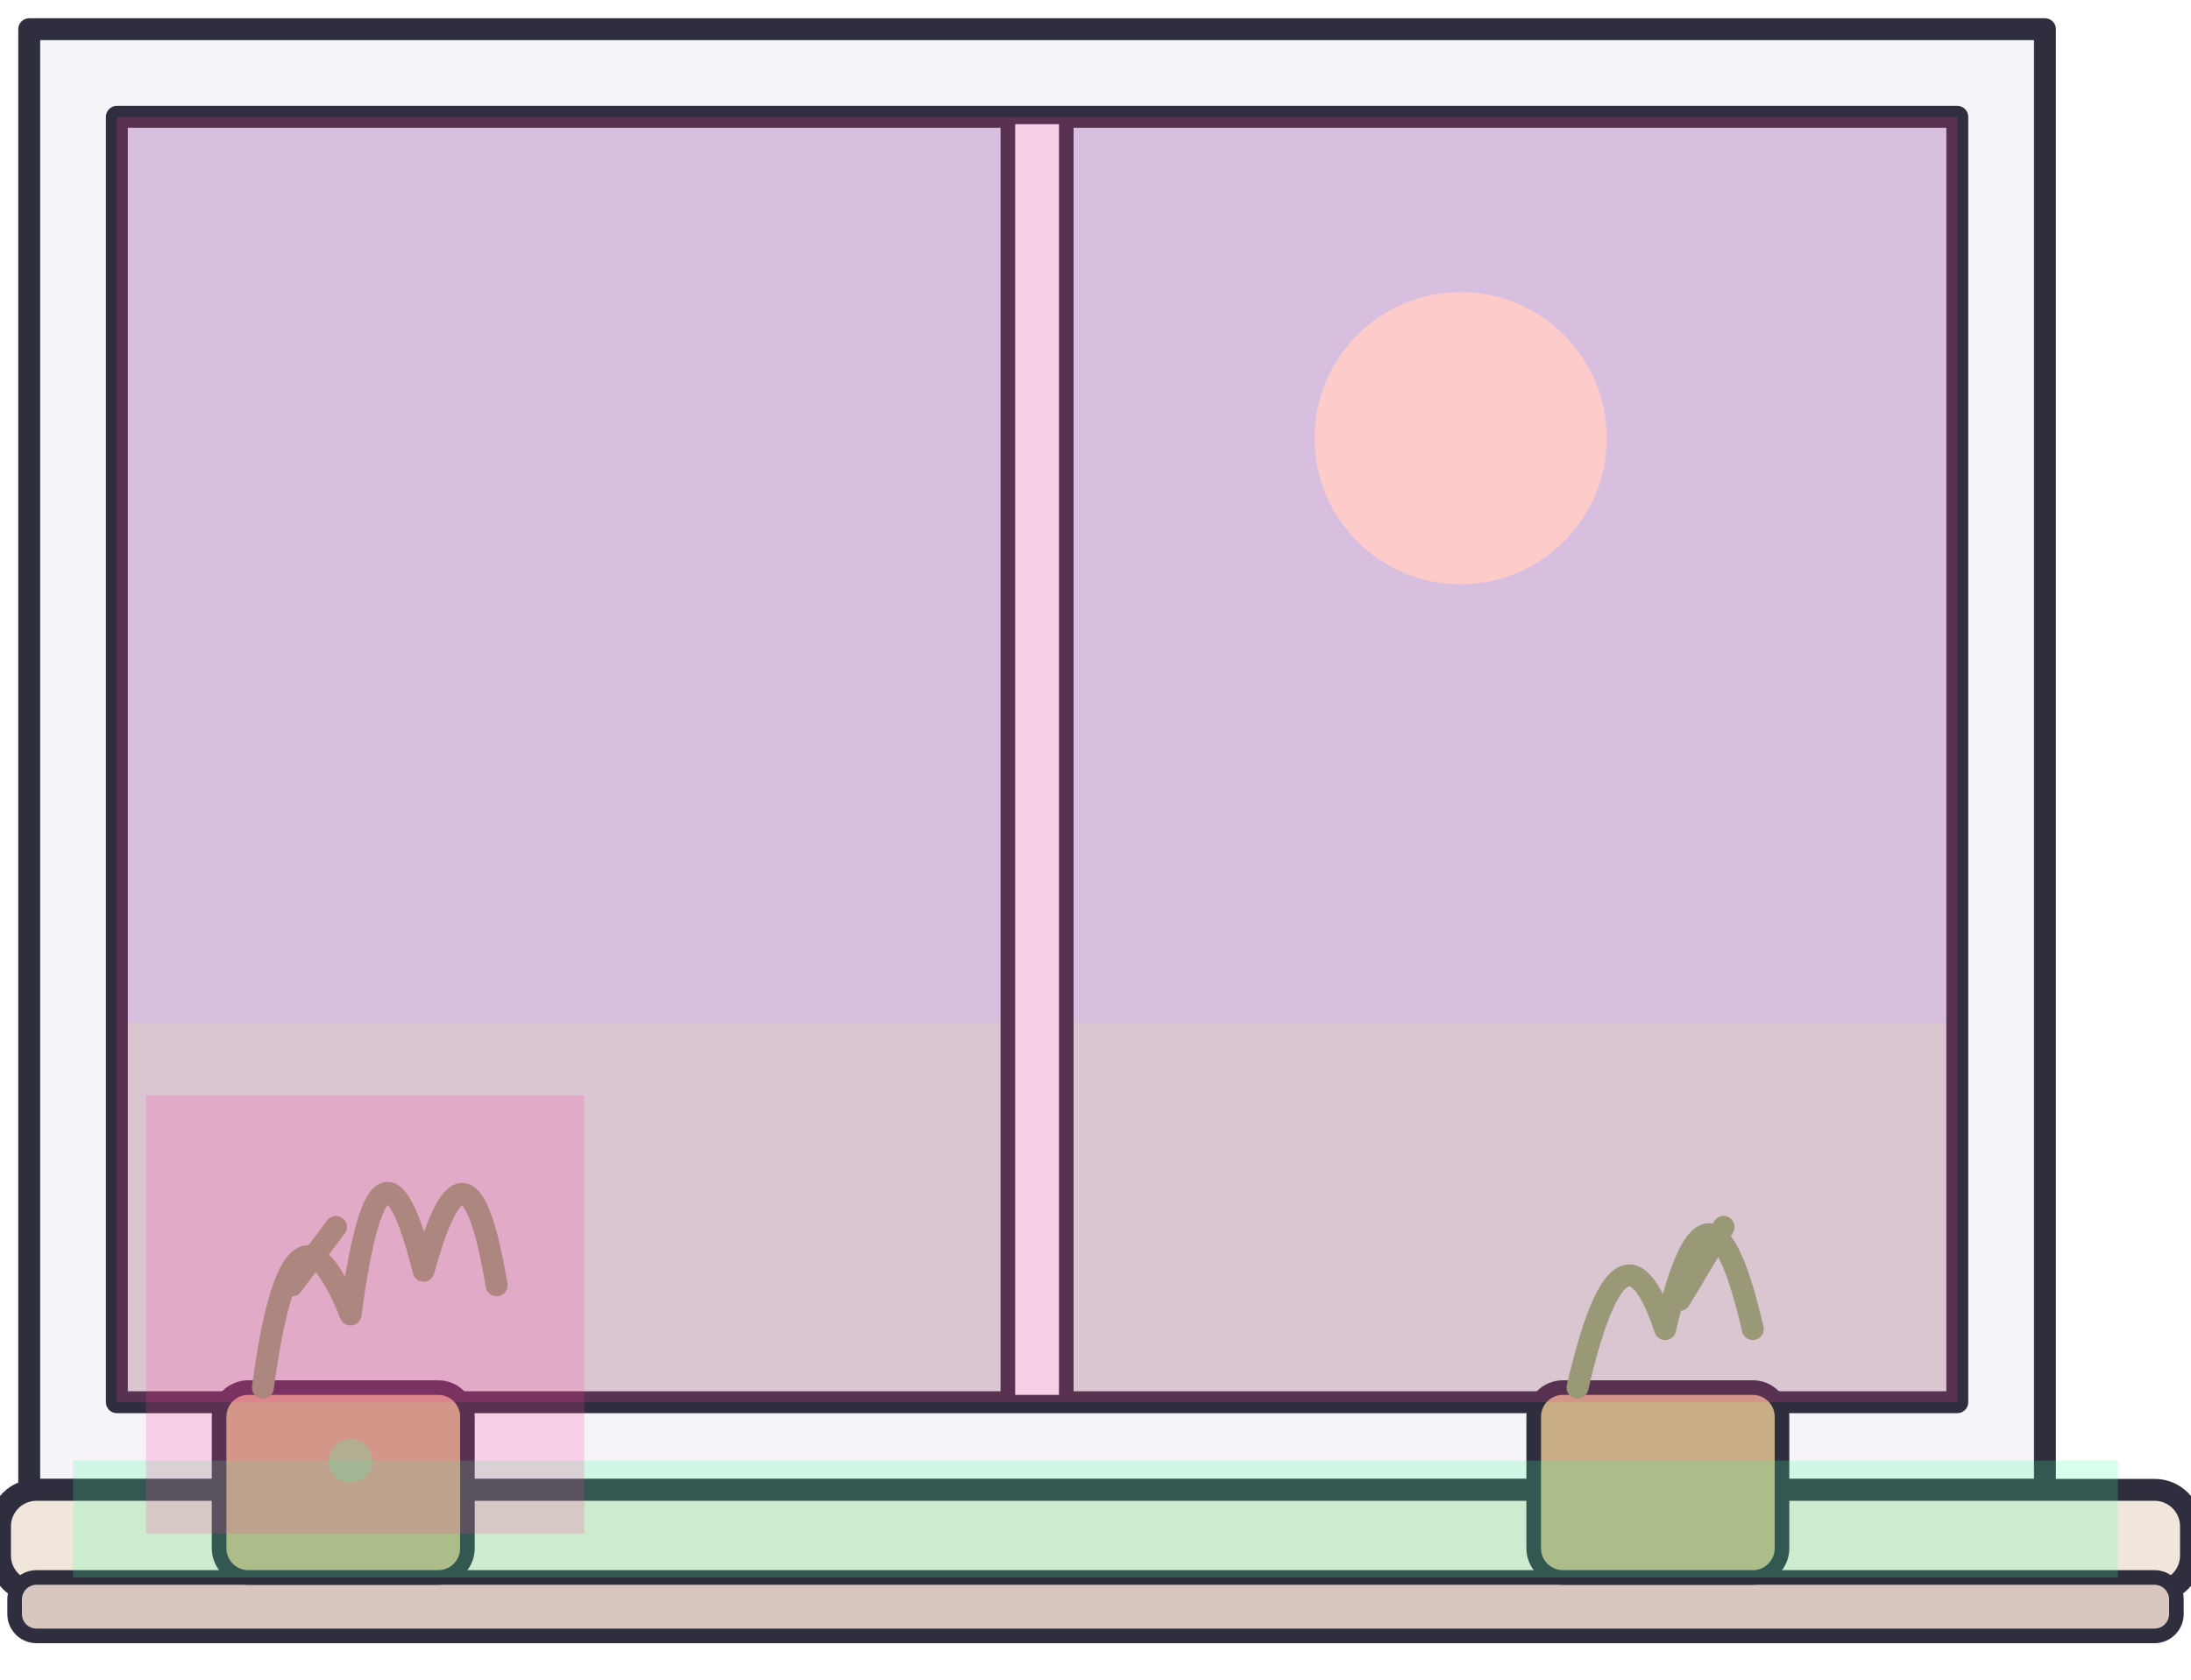
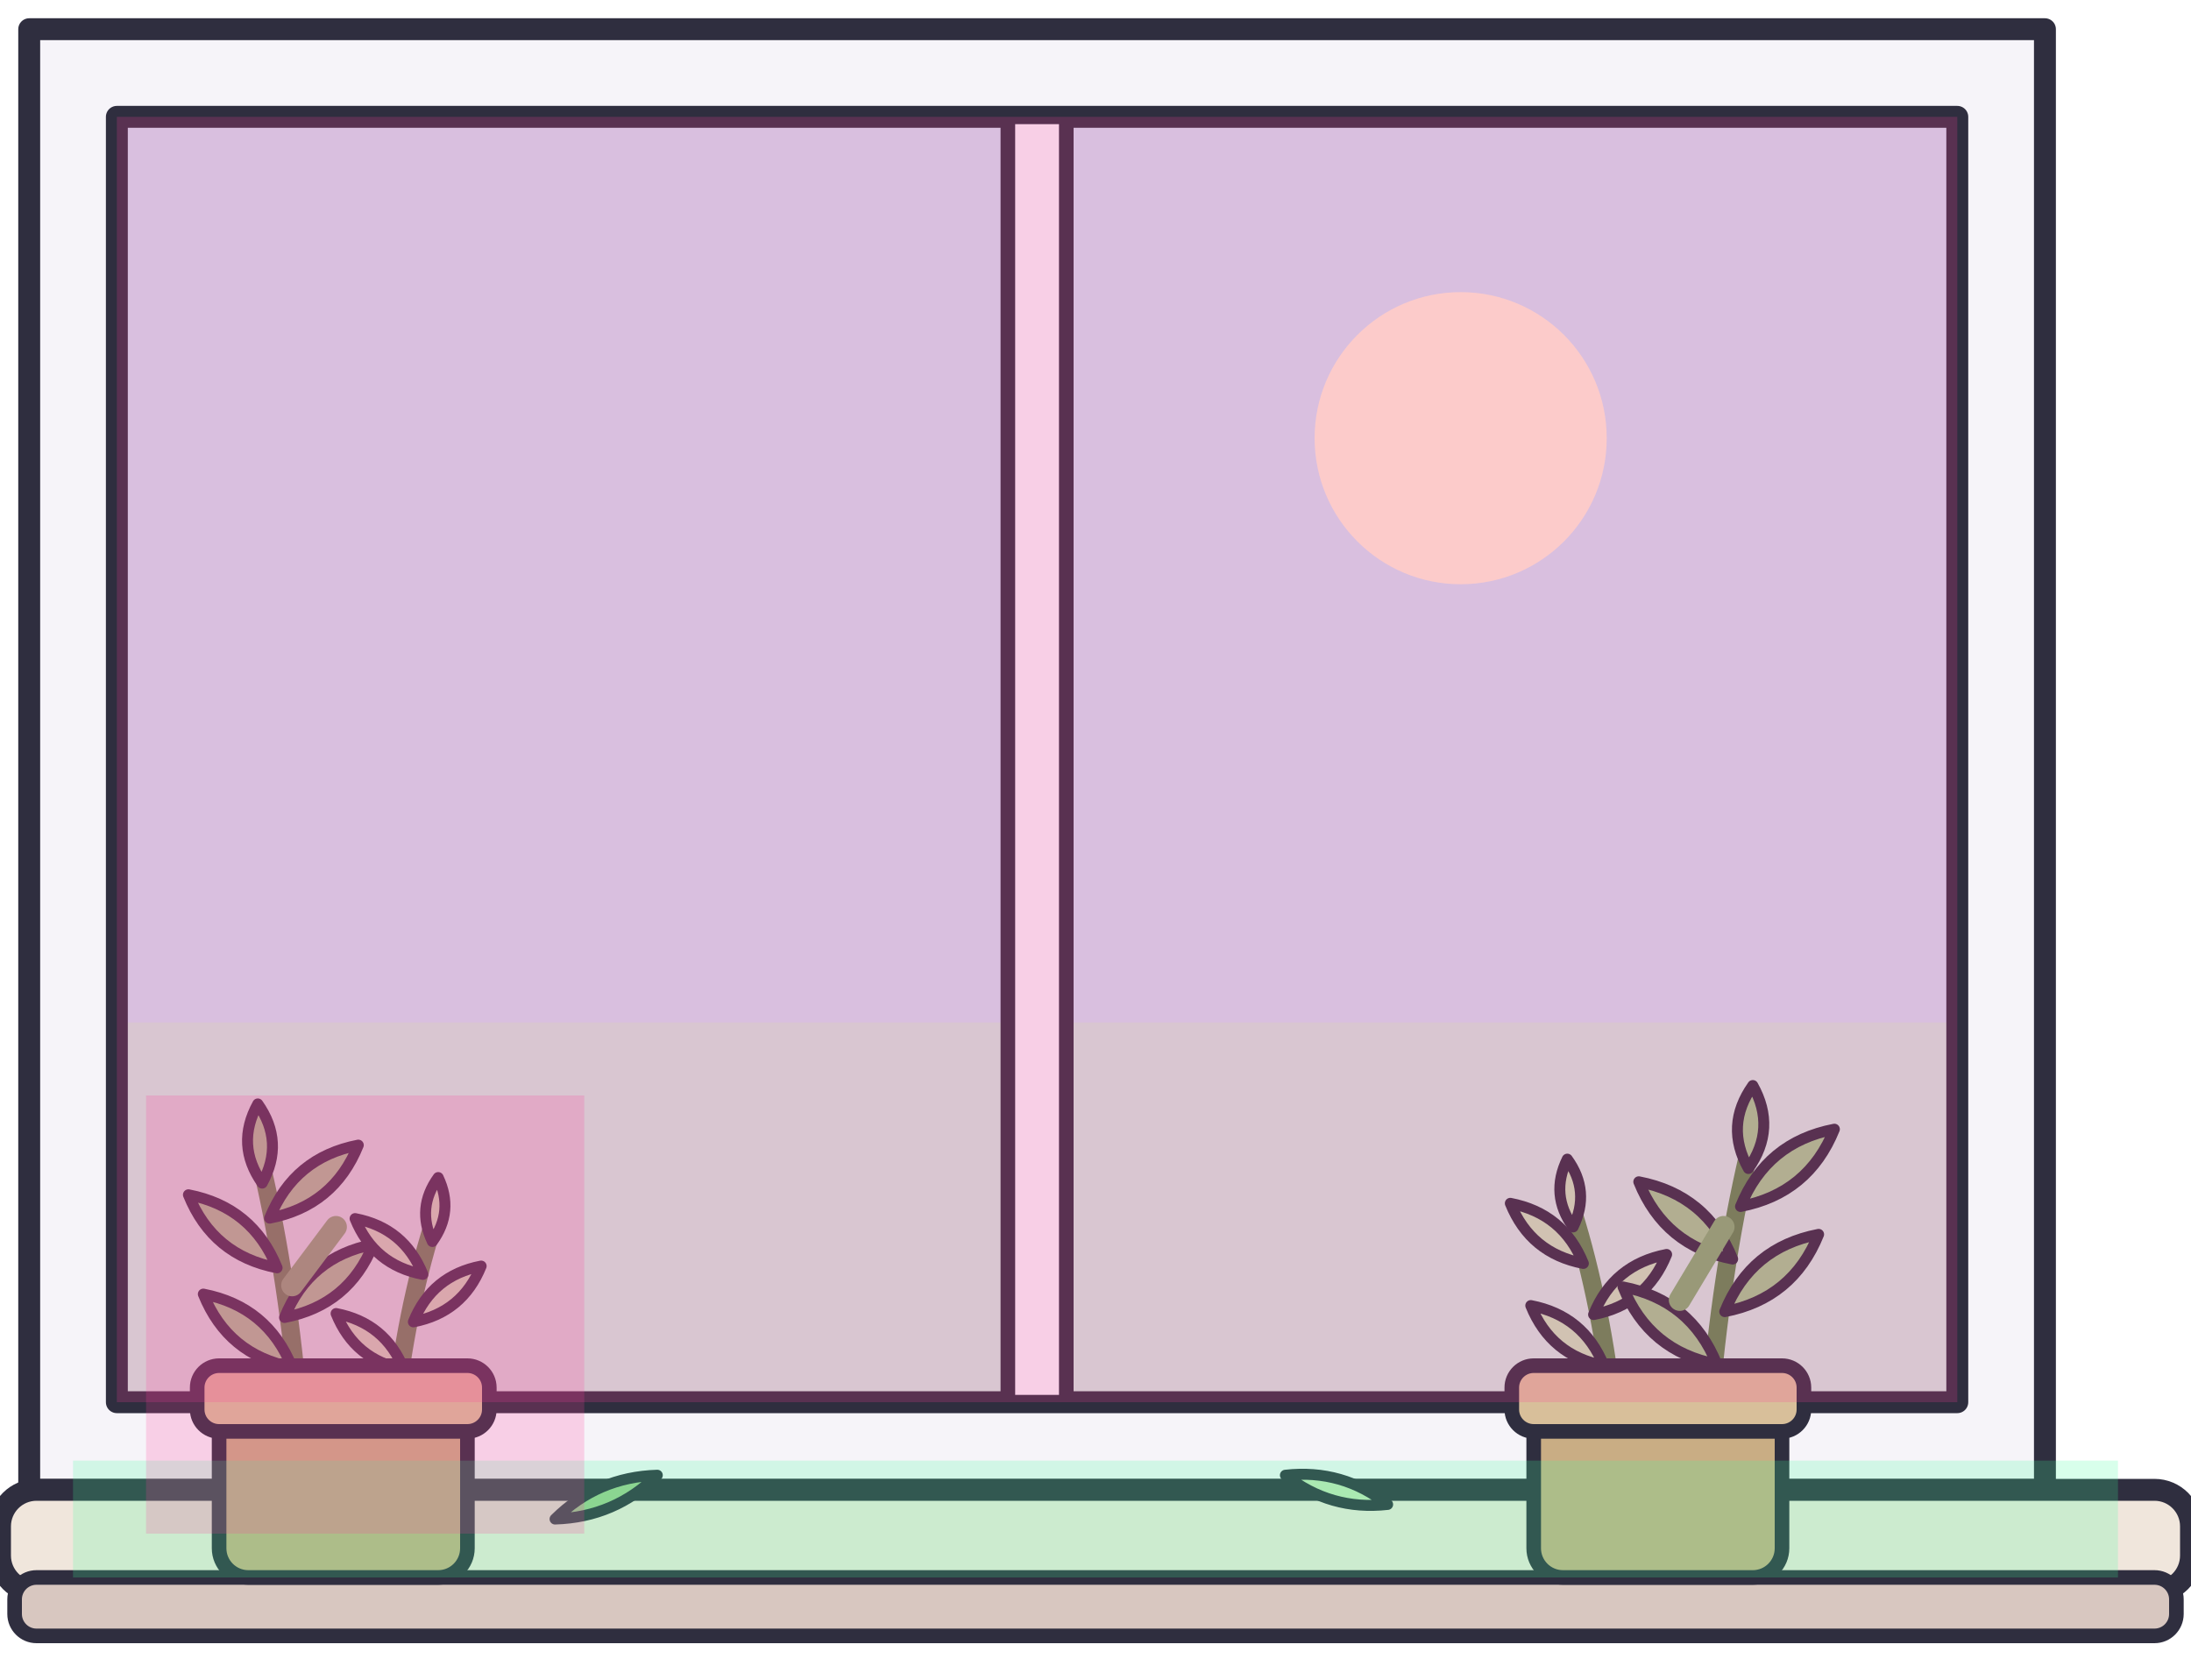
<svg xmlns="http://www.w3.org/2000/svg" viewBox="0 0 300 230" width="300" height="230">
  <g id="obloha">
    <rect x="16" y="16" width="252" height="176" fill="#CFE0F0" stroke="none" />
    <rect x="16" y="140" width="252" height="52" fill="#CFE8DF" stroke="none" />
    <circle cx="200" cy="60" r="20" fill="#FBEFD6" stroke="none" />
  </g>
  <g id="rám">
    <path d="M 4 4 H 280 V 204 H 4 Z M 16 16 V 192 H 268 V 16 Z" fill="#F6F4F9" stroke="#2F2E3F" stroke-width="3" stroke-linejoin="round" stroke-linecap="round" fill-rule="evenodd" />
    <rect x="138" y="16" width="8" height="176" fill="#F6F4F9" stroke="#2F2E3F" stroke-width="2" stroke-linejoin="round" stroke-linecap="round" />
  </g>
  <g id="parapet">
    <rect x="0" y="204" width="300" height="14" rx="5" fill="#F0E6DC" stroke="#2F2E3F" stroke-width="3" stroke-linejoin="round" stroke-linecap="round" />
    <rect x="2" y="216" width="296" height="8" rx="3" fill="#D8C7C0" stroke="#2F2E3F" stroke-width="2" stroke-linejoin="round" stroke-linecap="round" />
  </g>
  <g id="bylinky">
    <rect x="30" y="190" width="34" height="26" rx="4" fill="#C9AD84" stroke="#2F2E3F" stroke-width="2" stroke-linejoin="round" stroke-linecap="round" />
-     <path d="M 36 190 q 4 -30 12 -10 q 4 -30 10 -6 q 6 -22 10 2" fill="none" stroke="#7FB06F" stroke-width="3" stroke-linejoin="round" stroke-linecap="round" />
+     <path d="M 41 194 Q 39.47 175.3 35.9 160" fill="none" stroke="#5C8C4E" stroke-width="2.5" stroke-linejoin="round" stroke-linecap="round" />
+     <path d="M 39.98 187.2 Q 36.63 178.9 27.84 177.2 Q 31.19 185.51 39.98 187.2 Z" fill="#9FCB8F" stroke="#2F2E3F" stroke-width="1.5" stroke-linejoin="round" stroke-linecap="round" />
+     <path d="M 38.96 180.4 Q 47.75 178.71 51.1 170.4 Q 42.31 172.1 38.96 180.4 Z" fill="#9FCB8F" stroke="#2F2E3F" stroke-width="1.5" stroke-linejoin="round" stroke-linecap="round" />
+     <path d="M 37.94 173.6 Q 34.59 165.3 25.8 163.6 Q 29.15 171.91 37.94 173.6 Z" fill="#9FCB8F" stroke="#2F2E3F" stroke-width="1.5" stroke-linejoin="round" stroke-linecap="round" />
+     <path d="M 36.92 166.8 Q 45.71 165.11 49.06 156.8 Q 40.27 158.5 36.92 166.8 Z" fill="#9FCB8F" stroke="#2F2E3F" stroke-width="1.5" stroke-linejoin="round" stroke-linecap="round" />
+     <path d="M 35.9 162 Q 38.99 156.39 35.3 151.16 Q 32.21 156.77 35.9 162 Z" fill="#9FCB8F" stroke="#2F2E3F" stroke-width="1.5" stroke-linejoin="round" stroke-linecap="round" />
+     <path d="M 54 194 Q 55.56 179.7 59.2 168" fill="none" stroke="#5C8C4E" stroke-width="2.5" stroke-linejoin="round" stroke-linecap="round" />
+     <path d="M 55.3 187.5 Q 52.74 181.15 46.02 179.86 Q 48.58 186.21 55.3 187.5 Z" fill="#C5E3B8" stroke="#2F2E3F" stroke-width="1.5" stroke-linejoin="round" stroke-linecap="round" />
+     <path d="M 56.6 181 Q 63.32 179.71 65.88 173.36 Q 59.16 174.65 56.6 181 Z" fill="#C5E3B8" stroke="#2F2E3F" stroke-width="1.5" stroke-linejoin="round" stroke-linecap="round" />
+     <path d="M 57.9 174.5 Q 55.34 168.15 48.62 166.86 Q 51.18 173.21 57.9 174.5 Z" fill="#C5E3B8" stroke="#2F2E3F" stroke-width="1.5" stroke-linejoin="round" stroke-linecap="round" />
+     <path d="M 59.2 170 Q 62.19 165.86 60 161.24 Q 57.01 165.38 59.2 170 Z" fill="#C5E3B8" stroke="#2F2E3F" stroke-width="1.5" stroke-linejoin="round" stroke-linecap="round" />
+     <rect x="27" y="187" width="40" height="9" rx="3" fill="#D8BF9A" stroke="#2F2E3F" stroke-width="2" stroke-linejoin="round" stroke-linecap="round" />
    <rect x="210" y="190" width="34" height="26" rx="4" fill="#C9AD84" stroke="#2F2E3F" stroke-width="2" stroke-linejoin="round" stroke-linecap="round" />
-     <path d="M 216 190 q 6 -26 12 -8 q 6 -26 12 0" fill="none" stroke="#7FB06F" stroke-width="3" stroke-linejoin="round" stroke-linecap="round" />
+     <path d="M 221 194 Q 219.32 178.6 215.4 166" fill="none" stroke="#5C8C4E" stroke-width="2.5" stroke-linejoin="round" stroke-linecap="round" />
+     <path d="M 219.6 187 Q 216.84 180.16 209.6 178.77 Q 212.36 185.61 219.6 187 Z" fill="#C5E3B8" stroke="#2F2E3F" stroke-width="1.5" stroke-linejoin="round" stroke-linecap="round" />
+     <path d="M 218.2 180 Q 225.44 178.61 228.2 171.77 Q 220.96 173.16 218.2 180 Z" fill="#C5E3B8" stroke="#2F2E3F" stroke-width="1.5" stroke-linejoin="round" stroke-linecap="round" />
+     <path d="M 216.8 173 Q 214.04 166.16 206.8 164.77 Q 209.56 171.61 216.8 173 Z" fill="#C5E3B8" stroke="#2F2E3F" stroke-width="1.5" stroke-linejoin="round" stroke-linecap="round" />
+     <path d="M 215.4 168 Q 217.79 163.12 214.6 158.72 Q 212.21 163.6 215.4 168 Z" fill="#C5E3B8" stroke="#2F2E3F" stroke-width="1.5" stroke-linejoin="round" stroke-linecap="round" />
+     <path d="M 234 194 Q 235.62 174.2 239.4 158" fill="none" stroke="#5C8C4E" stroke-width="2.5" stroke-linejoin="round" stroke-linecap="round" />
+     <path d="M 235.08 186.8 Q 231.54 178.01 222.23 176.22 Q 225.77 185.01 235.08 186.8 Z" fill="#9FCB8F" stroke="#2F2E3F" stroke-width="1.5" stroke-linejoin="round" stroke-linecap="round" />
+     <path d="M 236.16 179.6 Q 245.47 177.81 249.01 169.02 Q 239.7 170.81 236.16 179.6 Z" fill="#9FCB8F" stroke="#2F2E3F" stroke-width="1.5" stroke-linejoin="round" stroke-linecap="round" />
+     <path d="M 237.24 172.4 Q 233.7 163.61 224.39 161.82 Q 227.93 170.61 237.24 172.4 Z" fill="#9FCB8F" stroke="#2F2E3F" stroke-width="1.5" stroke-linejoin="round" stroke-linecap="round" />
+     <path d="M 238.32 165.2 Q 247.63 163.41 251.17 154.62 Q 241.86 156.41 238.32 165.2 Z" fill="#9FCB8F" stroke="#2F2E3F" stroke-width="1.5" stroke-linejoin="round" stroke-linecap="round" />
+     <path d="M 239.4 160 Q 243.29 154.51 240 148.64 Q 236.11 154.13 239.4 160 Z" fill="#9FCB8F" stroke="#2F2E3F" stroke-width="1.5" stroke-linejoin="round" stroke-linecap="round" />
+     <rect x="207" y="187" width="40" height="9" rx="3" fill="#D8BF9A" stroke="#2F2E3F" stroke-width="2" stroke-linejoin="round" stroke-linecap="round" />
  </g>
  <g id="stav: okousané" data-state="hidden">
    <path d="M 40 176 l 6 -8 M 230 178 l 6 -10" fill="none" stroke="#7FB06F" stroke-width="3" stroke-linejoin="round" stroke-linecap="round" />
-     <circle cx="48" cy="200" r="3" fill="#9FCB8F" stroke="none" />
+     <path d="M 76 208 Q 84.18 207.76 90 202 Q 81.82 202.24 76 208 Z" fill="#9FCB8F" stroke="#2F2E3F" stroke-width="1.5" stroke-linejoin="round" stroke-linecap="round" />
+     <path d="M 190 206 Q 183.82 201.12 176 202 Q 182.18 206.88 190 206 Z" fill="#C5E3B8" stroke="#2F2E3F" stroke-width="1.5" stroke-linejoin="round" stroke-linecap="round" />
  </g>
  <rect id="@plošina" x="10" y="200" width="280" height="16" fill="#3DFF9A" opacity="0.2" />
  <rect id="@dotyk bylinky" x="20" y="150" width="60" height="60" fill="#FF3D9A" opacity="0.2" />
  <rect id="@dotyk sklo" x="16" y="16" width="252" height="176" fill="#FF3D9A" opacity="0.2" />
</svg>
